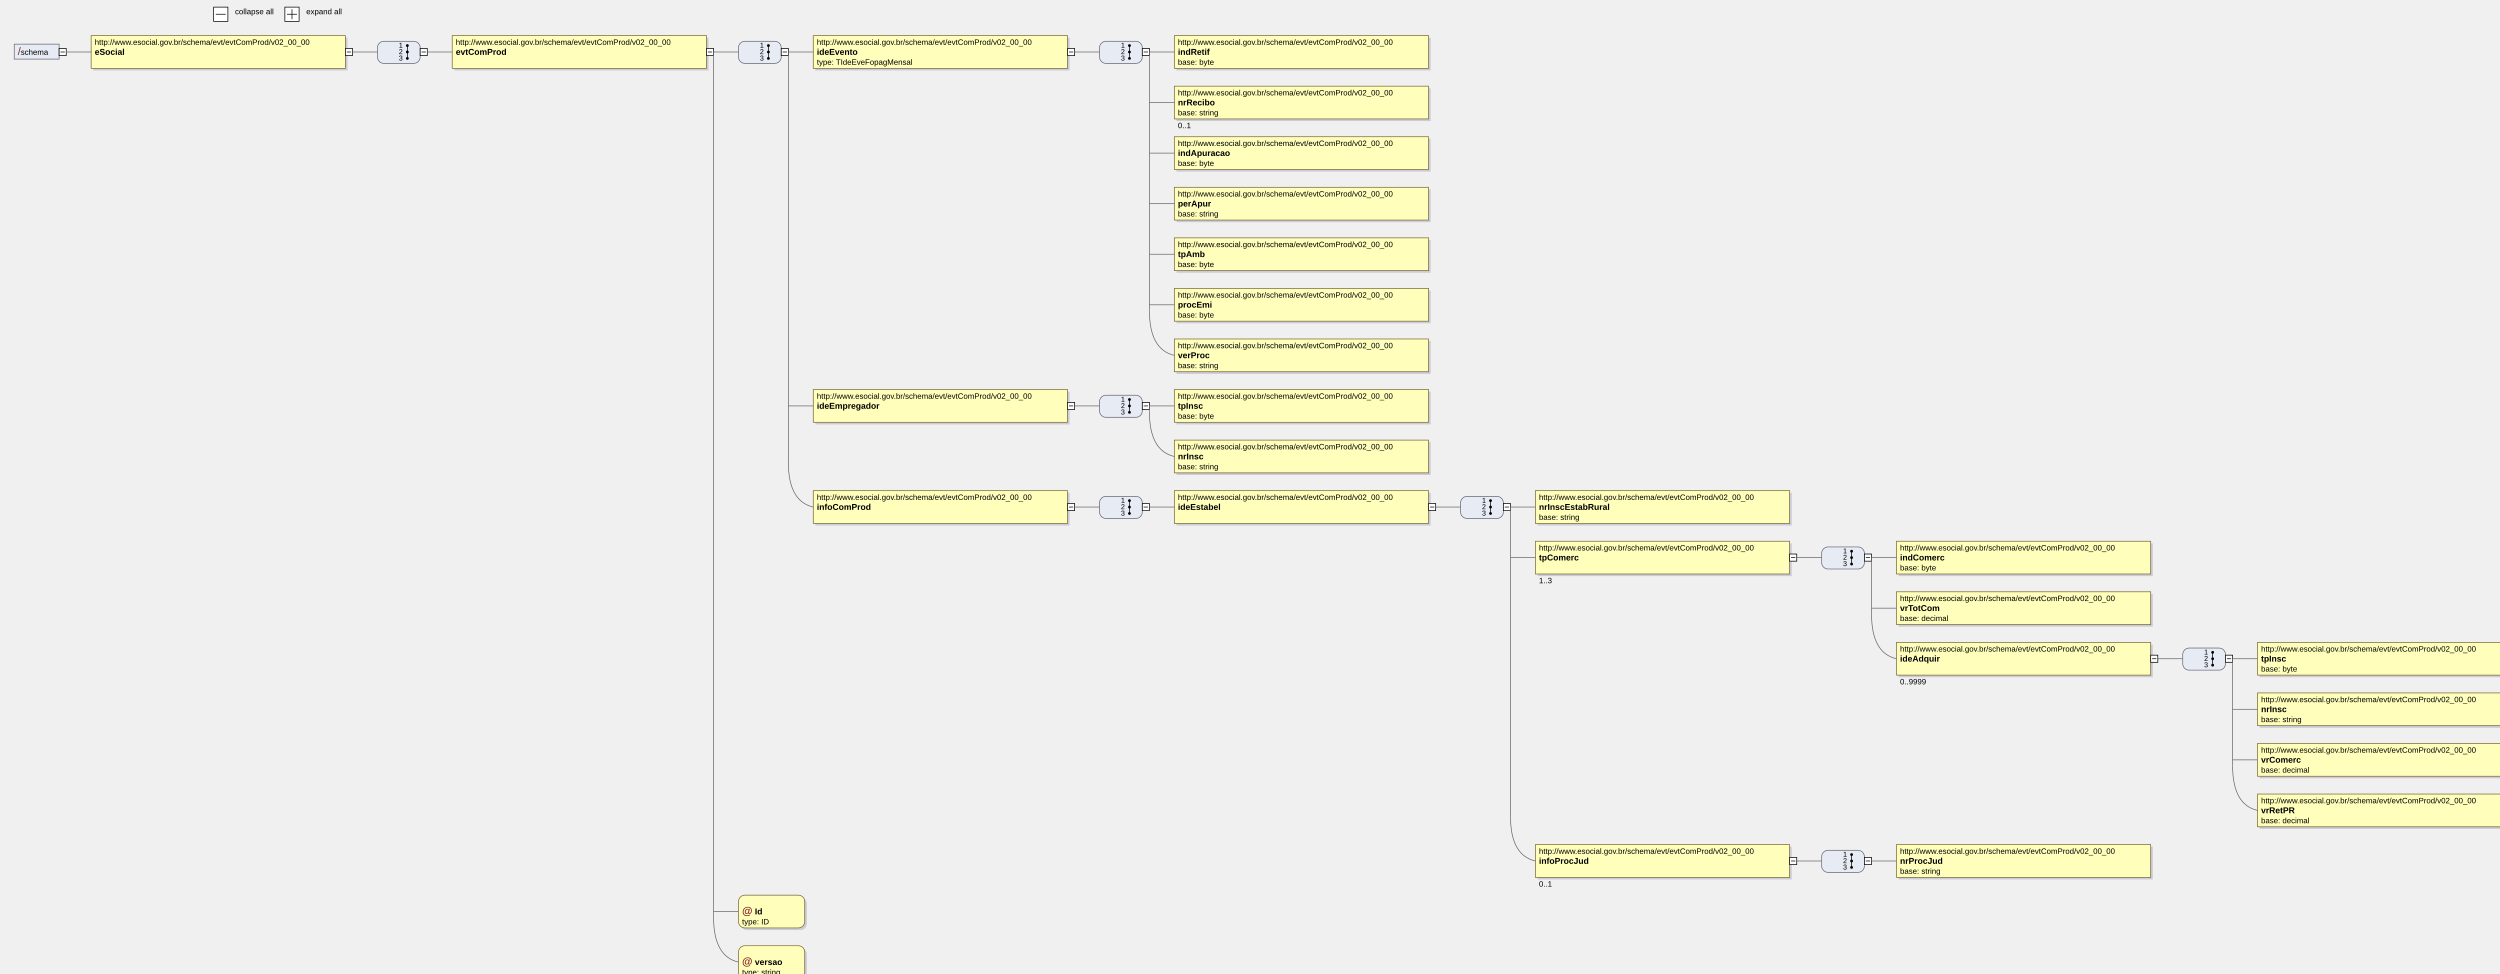
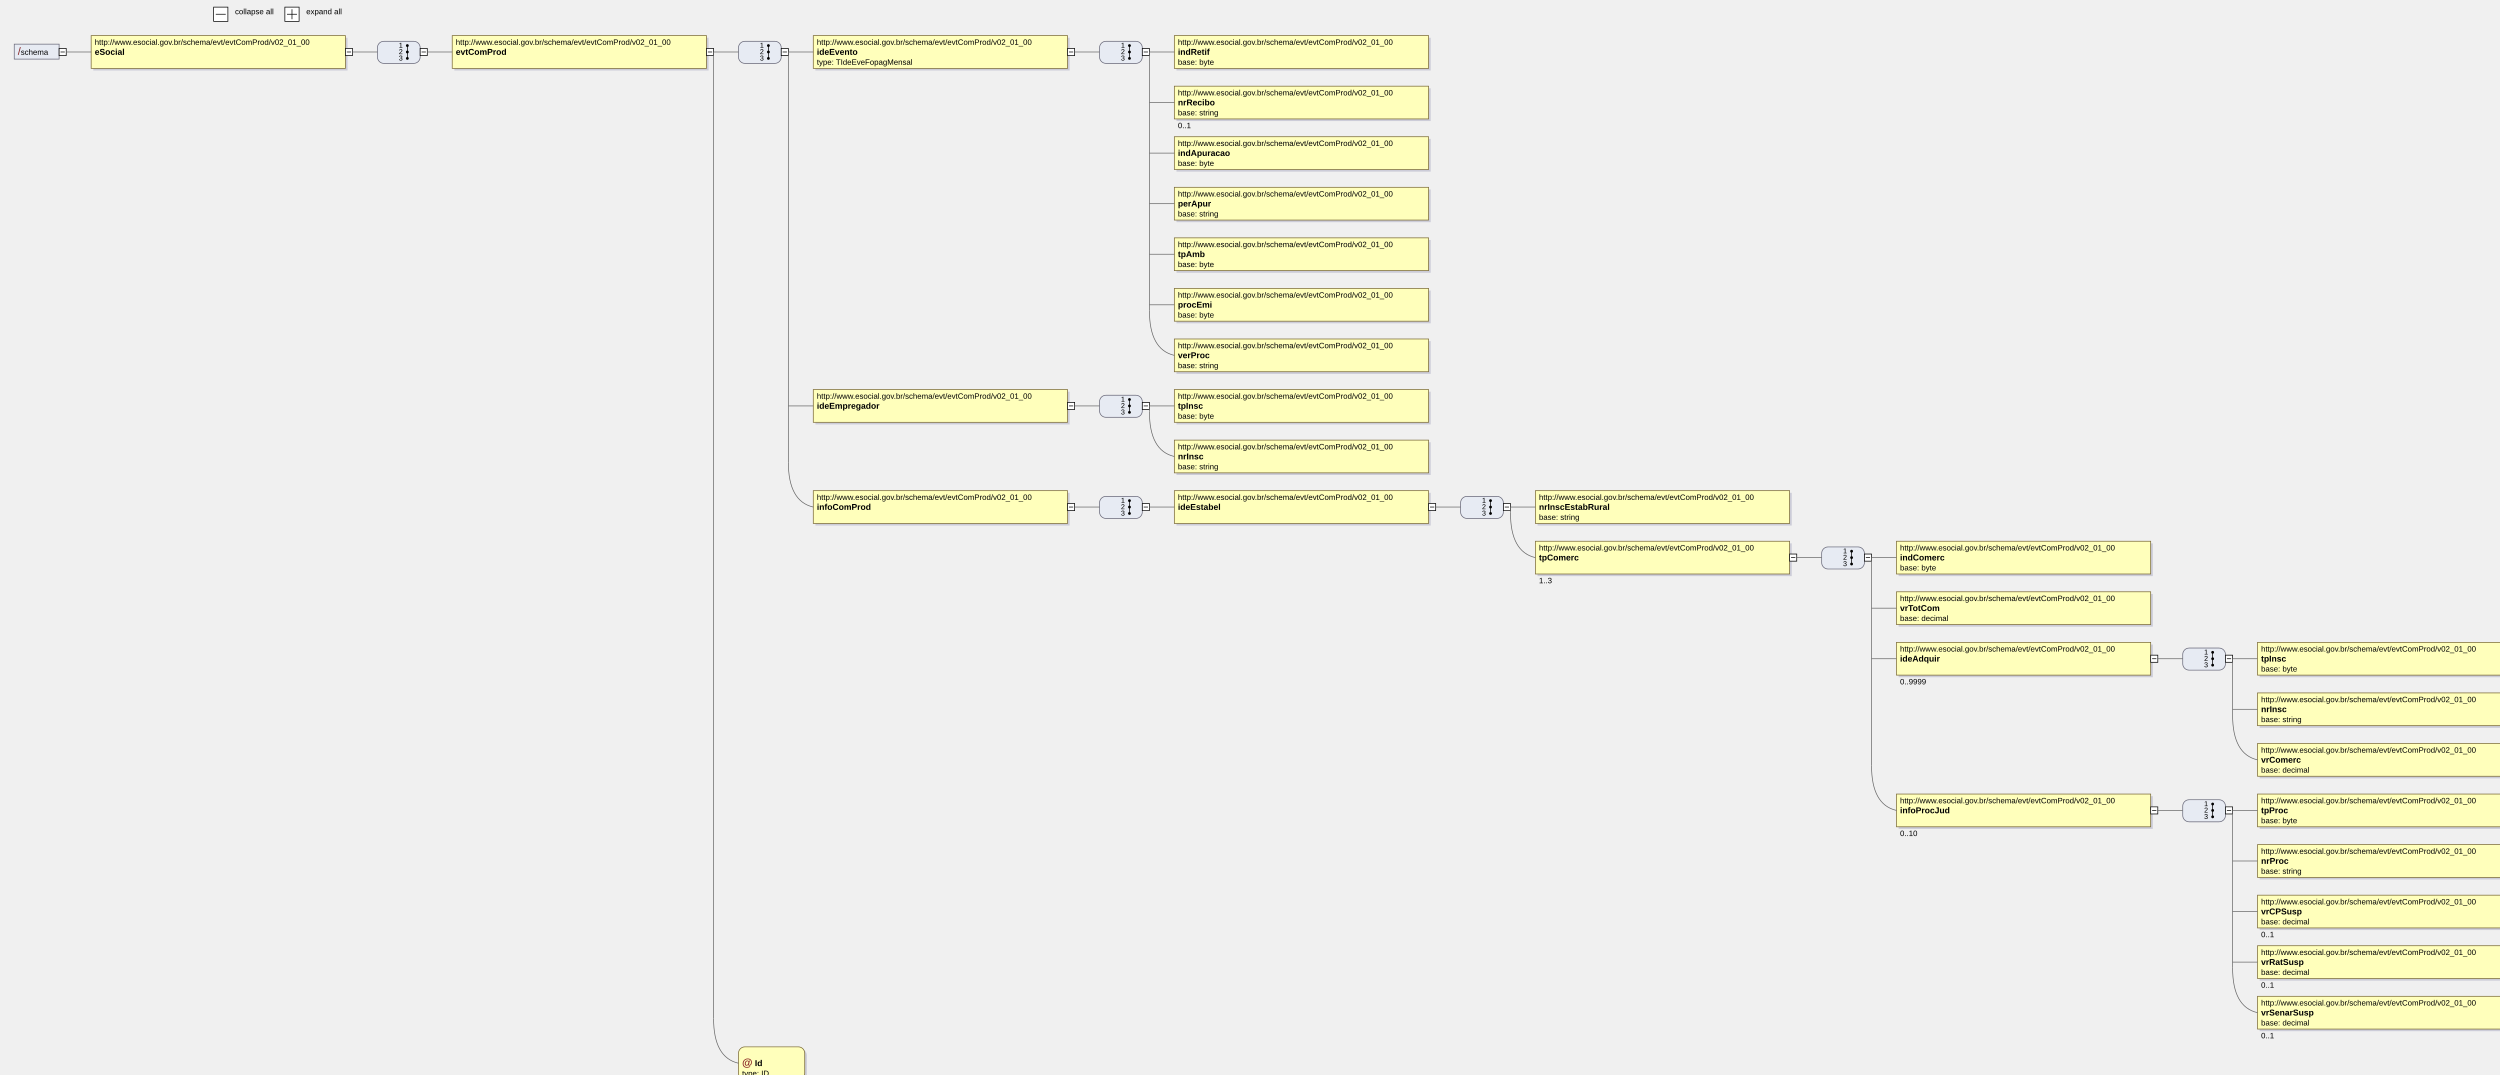
<svg xmlns="http://www.w3.org/2000/svg" xmlns:xlink="http://www.w3.org/1999/xlink" id="svg">
  <defs>
    <style type="text/css">
svg {pointer-events: none;}
text {font-family: arial; font-size: 11px;}
line, polyline, polygon {fill: none; stroke: black;}

.strong {font-size: 12px; font-weight: bold;}
.small {font-size: 10px;}
.big {font-size: 15px; fill: #882222;}

.button {fill: white; stroke: black; pointer-events: all;}
.shadow {fill: #ccccd8; stroke: none;}
.connection {fill: none; stroke: #666666;}
.empty {fill: none; stroke: black;}
.filled {fill: black; stroke: none;}

.boxelement, .boxany, .boxattribute1, .boxanyattribute {fill: #FFFFBB; stroke: #776633; pointer-events: all;}
.boxattribute2 {fill: #FFFFBB; stroke: #776633; pointer-events: all; stroke-dasharray: 2;}
.boxschema, .boxloop, .boxcompositor {fill: #E7EBF3; stroke: #666677;}
.boxselector, .boxfield, .boxidc {fill: #E0F7B7; stroke: #667733;}

.lax {fill: white; stroke: black;}
.skip {fill: #cc6666; stroke: black;}
.strict {fill: black; stroke: none;}

.border {fill: #f9f9f9; stroke: #dddddd;}
</style>
    <symbol class="button" id="plus">
      <rect x="1" y="1" width="10" height="10" />
      <line x1="3" y1="6" x2="9" y2="6" />
      <line x1="6" y1="3" x2="6" y2="9" />
    </symbol>
    <symbol class="button" id="minus">
      <rect x="1" y="1" width="10" height="10" />
      <line x1="3" y1="6" x2="9" y2="6" />
    </symbol>
  </defs>
  <rect class="button" x="300" y="10" width="20" height="20" />
  <line x1="303" y1="20" x2="317" y2="20" />
  <text x="330" y="20">collapse all</text>
  <rect class="button" x="400" y="10" width="20" height="20" />
  <line x1="403" y1="20" x2="417" y2="20" />
  <line x1="410" y1="13" x2="410" y2="27" />
  <text x="430" y="20">expand all</text>
  <g id="_1" class="box" transform="translate(20,50)">
    <rect class="boxschema" x="0" y="12" width="63" height="21" />
    <text x="5" y="27">
      <tspan class="big">/ </tspan>schema</text>
    <use x="62" y="17" xlink:href="#minus" id="s_1" />
  </g>
  <g id="_1_1" class="box" transform="translate(128,50)">
    <rect class="shadow" x="3" y="3" width="357" height="46" />
    <rect class="boxelement" x="0" y="0" width="357" height="46" />
-     <text class="visible" x="5" y="13">http://www.esocial.gov.br/schema/evt/evtComProd/v02_00_00</text>
+     <text class="visible" x="5" y="13">http://www.esocial.gov.br/schema/evt/evtComProd/v02_01_00</text>
    <text class="hidden" visibility="hidden" x="5" y="13">nillable: 0</text>
    <text class="hidden" visibility="hidden" x="5" y="41">abstract: 0</text>
    <text class="strong" x="5" y="27">eSocial</text>
    <line class="connection" x1="-35" y1="23" x2="0" y2="23" />
    <use x="356" y="17" xlink:href="#minus" id="s_1_1" />
  </g>
  <g id="_1_1_1" class="box" transform="translate(530,50)">
    <rect class="boxcompositor" x="0" y="8" width="60" height="31" rx="9" />
    <circle cx="42" cy="14" r="2" />
    <circle cx="42" cy="23" r="2" />
    <circle cx="42" cy="32" r="2" />
    <text class="small" x="30" y="17">1</text>
    <text class="small" x="30" y="26">2</text>
    <text class="small" x="30" y="35">3</text>
    <line x1="42" y1="14" x2="42" y2="32" />
    <line class="connection" x1="-35" y1="23" x2="0" y2="23" />
    <use x="59" y="17" xlink:href="#minus" id="s_1_1_1" />
  </g>
  <g id="_1_1_1_1" class="box" transform="translate(635,50)">
    <rect class="shadow" x="3" y="3" width="357" height="46" />
    <rect class="boxelement" x="0" y="0" width="357" height="46" />
-     <text class="visible" x="5" y="13">http://www.esocial.gov.br/schema/evt/evtComProd/v02_00_00</text>
+     <text class="visible" x="5" y="13">http://www.esocial.gov.br/schema/evt/evtComProd/v02_01_00</text>
    <text class="hidden" visibility="hidden" x="5" y="13">nillable: 0</text>
    <text class="hidden" visibility="hidden" x="5" y="41">abstract: 0</text>
    <text class="strong" x="5" y="27">evtComProd</text>
    <line class="connection" x1="-35" y1="23" x2="0" y2="23" />
    <use x="356" y="17" xlink:href="#minus" id="s_1_1_1_1" />
  </g>
  <g id="_1_1_1_1_1" class="box" transform="translate(1037,50)">
    <rect class="boxcompositor" x="0" y="8" width="60" height="31" rx="9" />
    <circle cx="42" cy="14" r="2" />
    <circle cx="42" cy="23" r="2" />
    <circle cx="42" cy="32" r="2" />
    <text class="small" x="30" y="17">1</text>
    <text class="small" x="30" y="26">2</text>
    <text class="small" x="30" y="35">3</text>
    <line x1="42" y1="14" x2="42" y2="32" />
    <line class="connection" x1="-35" y1="23" x2="0" y2="23" />
    <use x="59" y="17" xlink:href="#minus" id="s_1_1_1_1_1" />
  </g>
  <g id="_1_1_1_1_1_1" class="box" transform="translate(1142,50)">
    <rect class="shadow" x="3" y="3" width="357" height="46" />
    <rect class="boxelement" x="0" y="0" width="357" height="46" />
-     <text class="visible" x="5" y="13">http://www.esocial.gov.br/schema/evt/evtComProd/v02_00_00</text>
+     <text class="visible" x="5" y="13">http://www.esocial.gov.br/schema/evt/evtComProd/v02_01_00</text>
    <text class="hidden" visibility="hidden" x="5" y="13">nillable: 0</text>
    <text class="hidden" visibility="hidden" x="5" y="41">abstract: 0</text>
    <text class="strong" x="5" y="27">ideEvento</text>
    <text class="visible" x="5" y="41">type: TIdeEveFopagMensal</text>
    <line class="connection" x1="-35" y1="23" x2="0" y2="23" />
    <use x="356" y="17" xlink:href="#minus" id="s_1_1_1_1_1_1" />
  </g>
  <g id="_1_1_1_1_1_1_1" class="box" transform="translate(1544,50)">
    <rect class="boxcompositor" x="0" y="8" width="60" height="31" rx="9" />
    <circle cx="42" cy="14" r="2" />
    <circle cx="42" cy="23" r="2" />
    <circle cx="42" cy="32" r="2" />
    <text class="small" x="30" y="17">1</text>
    <text class="small" x="30" y="26">2</text>
    <text class="small" x="30" y="35">3</text>
    <line x1="42" y1="14" x2="42" y2="32" />
    <line class="connection" x1="-35" y1="23" x2="0" y2="23" />
    <use x="59" y="17" xlink:href="#minus" id="s_1_1_1_1_1_1_1" />
  </g>
  <g id="_1_1_1_1_1_1_1_1" class="box" transform="translate(1649,50)">
    <rect class="shadow" x="3" y="3" width="357" height="46" />
    <rect class="boxelement" x="0" y="0" width="357" height="46" />
-     <text class="visible" x="5" y="13">http://www.esocial.gov.br/schema/evt/evtComProd/v02_00_00</text>
+     <text class="visible" x="5" y="13">http://www.esocial.gov.br/schema/evt/evtComProd/v02_01_00</text>
    <text class="hidden" visibility="hidden" x="5" y="13">nillable: 0</text>
    <text class="hidden" visibility="hidden" x="5" y="41">abstract: 0</text>
    <text class="strong" x="5" y="27">indRetif</text>
    <text class="visible" x="5" y="41">base: byte</text>
    <line class="connection" x1="-35" y1="23" x2="0" y2="23" />
  </g>
  <g id="_1_1_1_1_1_1_1_2" class="box" transform="translate(1649,121)">
    <rect class="shadow" x="3" y="3" width="357" height="46" />
    <rect class="boxelement" x="0" y="0" width="357" height="46" />
-     <text class="visible" x="5" y="13">http://www.esocial.gov.br/schema/evt/evtComProd/v02_00_00</text>
+     <text class="visible" x="5" y="13">http://www.esocial.gov.br/schema/evt/evtComProd/v02_01_00</text>
    <text class="hidden" visibility="hidden" x="5" y="13">nillable: 0</text>
    <text class="hidden" visibility="hidden" x="5" y="41">abstract: 0</text>
    <text class="strong" x="5" y="27">nrRecibo</text>
    <text class="visible" x="5" y="41">base: string</text>
    <text x="5" y="59">0..1</text>
    <line class="connection" x1="-35" y1="23" x2="0" y2="23" />
  </g>
  <g id="_1_1_1_1_1_1_1_3" class="box" transform="translate(1649,192)">
    <rect class="shadow" x="3" y="3" width="357" height="46" />
    <rect class="boxelement" x="0" y="0" width="357" height="46" />
-     <text class="visible" x="5" y="13">http://www.esocial.gov.br/schema/evt/evtComProd/v02_00_00</text>
+     <text class="visible" x="5" y="13">http://www.esocial.gov.br/schema/evt/evtComProd/v02_01_00</text>
    <text class="hidden" visibility="hidden" x="5" y="13">nillable: 0</text>
    <text class="hidden" visibility="hidden" x="5" y="41">abstract: 0</text>
    <text class="strong" x="5" y="27">indApuracao</text>
    <text class="visible" x="5" y="41">base: byte</text>
    <line class="connection" x1="-35" y1="23" x2="0" y2="23" />
  </g>
  <g id="_1_1_1_1_1_1_1_4" class="box" transform="translate(1649,263)">
    <rect class="shadow" x="3" y="3" width="357" height="46" />
    <rect class="boxelement" x="0" y="0" width="357" height="46" />
-     <text class="visible" x="5" y="13">http://www.esocial.gov.br/schema/evt/evtComProd/v02_00_00</text>
+     <text class="visible" x="5" y="13">http://www.esocial.gov.br/schema/evt/evtComProd/v02_01_00</text>
    <text class="hidden" visibility="hidden" x="5" y="13">nillable: 0</text>
    <text class="hidden" visibility="hidden" x="5" y="41">abstract: 0</text>
    <text class="strong" x="5" y="27">perApur</text>
    <text class="visible" x="5" y="41">base: string</text>
    <line class="connection" x1="-35" y1="23" x2="0" y2="23" />
  </g>
  <g id="_1_1_1_1_1_1_1_5" class="box" transform="translate(1649,334)">
    <rect class="shadow" x="3" y="3" width="357" height="46" />
    <rect class="boxelement" x="0" y="0" width="357" height="46" />
-     <text class="visible" x="5" y="13">http://www.esocial.gov.br/schema/evt/evtComProd/v02_00_00</text>
+     <text class="visible" x="5" y="13">http://www.esocial.gov.br/schema/evt/evtComProd/v02_01_00</text>
    <text class="hidden" visibility="hidden" x="5" y="13">nillable: 0</text>
    <text class="hidden" visibility="hidden" x="5" y="41">abstract: 0</text>
    <text class="strong" x="5" y="27">tpAmb</text>
    <text class="visible" x="5" y="41">base: byte</text>
    <line class="connection" x1="-35" y1="23" x2="0" y2="23" />
  </g>
  <g id="_1_1_1_1_1_1_1_6" class="box" transform="translate(1649,405)">
    <rect class="shadow" x="3" y="3" width="357" height="46" />
    <rect class="boxelement" x="0" y="0" width="357" height="46" />
-     <text class="visible" x="5" y="13">http://www.esocial.gov.br/schema/evt/evtComProd/v02_00_00</text>
+     <text class="visible" x="5" y="13">http://www.esocial.gov.br/schema/evt/evtComProd/v02_01_00</text>
    <text class="hidden" visibility="hidden" x="5" y="13">nillable: 0</text>
    <text class="hidden" visibility="hidden" x="5" y="41">abstract: 0</text>
    <text class="strong" x="5" y="27">procEmi</text>
    <text class="visible" x="5" y="41">base: byte</text>
    <line class="connection" x1="-35" y1="23" x2="0" y2="23" />
  </g>
  <g id="_1_1_1_1_1_1_1_7" class="box" transform="translate(1649,476)">
    <rect class="shadow" x="3" y="3" width="357" height="46" />
    <rect class="boxelement" x="0" y="0" width="357" height="46" />
-     <text class="visible" x="5" y="13">http://www.esocial.gov.br/schema/evt/evtComProd/v02_00_00</text>
+     <text class="visible" x="5" y="13">http://www.esocial.gov.br/schema/evt/evtComProd/v02_01_00</text>
    <text class="hidden" visibility="hidden" x="5" y="13">nillable: 0</text>
    <text class="hidden" visibility="hidden" x="5" y="41">abstract: 0</text>
    <text class="strong" x="5" y="27">verProc</text>
    <text class="visible" x="5" y="41">base: string</text>
    <line class="connection" id="p_1_1_1_1_1_1_1_7" x1="-35" y1="-403" x2="-35" y2="-40" />
    <path class="connection" d="M-35,-40 Q-35,15 0,23" />
  </g>
  <g id="_1_1_1_1_1_2" class="box" transform="translate(1142,547)">
    <rect class="shadow" x="3" y="3" width="357" height="46" />
    <rect class="boxelement" x="0" y="0" width="357" height="46" />
-     <text class="visible" x="5" y="13">http://www.esocial.gov.br/schema/evt/evtComProd/v02_00_00</text>
+     <text class="visible" x="5" y="13">http://www.esocial.gov.br/schema/evt/evtComProd/v02_01_00</text>
    <text class="hidden" visibility="hidden" x="5" y="13">nillable: 0</text>
    <text class="hidden" visibility="hidden" x="5" y="41">abstract: 0</text>
    <text class="strong" x="5" y="27">ideEmpregador</text>
    <line class="connection" x1="-35" y1="23" x2="0" y2="23" />
    <use x="356" y="17" xlink:href="#minus" id="s_1_1_1_1_1_2" />
  </g>
  <g id="_1_1_1_1_1_2_1" class="box" transform="translate(1544,547)">
    <rect class="boxcompositor" x="0" y="8" width="60" height="31" rx="9" />
    <circle cx="42" cy="14" r="2" />
    <circle cx="42" cy="23" r="2" />
    <circle cx="42" cy="32" r="2" />
    <text class="small" x="30" y="17">1</text>
    <text class="small" x="30" y="26">2</text>
    <text class="small" x="30" y="35">3</text>
    <line x1="42" y1="14" x2="42" y2="32" />
    <line class="connection" x1="-35" y1="23" x2="0" y2="23" />
    <use x="59" y="17" xlink:href="#minus" id="s_1_1_1_1_1_2_1" />
  </g>
  <g id="_1_1_1_1_1_2_1_1" class="box" transform="translate(1649,547)">
    <rect class="shadow" x="3" y="3" width="357" height="46" />
    <rect class="boxelement" x="0" y="0" width="357" height="46" />
-     <text class="visible" x="5" y="13">http://www.esocial.gov.br/schema/evt/evtComProd/v02_00_00</text>
+     <text class="visible" x="5" y="13">http://www.esocial.gov.br/schema/evt/evtComProd/v02_01_00</text>
    <text class="hidden" visibility="hidden" x="5" y="13">nillable: 0</text>
    <text class="hidden" visibility="hidden" x="5" y="41">abstract: 0</text>
    <text class="strong" x="5" y="27">tpInsc</text>
    <text class="visible" x="5" y="41">base: byte</text>
    <line class="connection" x1="-35" y1="23" x2="0" y2="23" />
  </g>
  <g id="_1_1_1_1_1_2_1_2" class="box" transform="translate(1649,618)">
    <rect class="shadow" x="3" y="3" width="357" height="46" />
    <rect class="boxelement" x="0" y="0" width="357" height="46" />
-     <text class="visible" x="5" y="13">http://www.esocial.gov.br/schema/evt/evtComProd/v02_00_00</text>
+     <text class="visible" x="5" y="13">http://www.esocial.gov.br/schema/evt/evtComProd/v02_01_00</text>
    <text class="hidden" visibility="hidden" x="5" y="13">nillable: 0</text>
    <text class="hidden" visibility="hidden" x="5" y="41">abstract: 0</text>
    <text class="strong" x="5" y="27">nrInsc</text>
    <text class="visible" x="5" y="41">base: string</text>
    <line class="connection" id="p_1_1_1_1_1_2_1_2" x1="-35" y1="-48" x2="-35" y2="-40" />
    <path class="connection" d="M-35,-40 Q-35,15 0,23" />
  </g>
  <g id="_1_1_1_1_1_3" class="box" transform="translate(1142,689)">
    <rect class="shadow" x="3" y="3" width="357" height="46" />
    <rect class="boxelement" x="0" y="0" width="357" height="46" />
-     <text class="visible" x="5" y="13">http://www.esocial.gov.br/schema/evt/evtComProd/v02_00_00</text>
+     <text class="visible" x="5" y="13">http://www.esocial.gov.br/schema/evt/evtComProd/v02_01_00</text>
    <text class="hidden" visibility="hidden" x="5" y="13">nillable: 0</text>
    <text class="hidden" visibility="hidden" x="5" y="41">abstract: 0</text>
    <text class="strong" x="5" y="27">infoComProd</text>
    <line class="connection" id="p_1_1_1_1_1_3" x1="-35" y1="-616" x2="-35" y2="-40" />
    <path class="connection" d="M-35,-40 Q-35,15 0,23" />
    <use x="356" y="17" xlink:href="#minus" id="s_1_1_1_1_1_3" />
  </g>
  <g id="_1_1_1_1_1_3_1" class="box" transform="translate(1544,689)">
    <rect class="boxcompositor" x="0" y="8" width="60" height="31" rx="9" />
    <circle cx="42" cy="14" r="2" />
    <circle cx="42" cy="23" r="2" />
    <circle cx="42" cy="32" r="2" />
    <text class="small" x="30" y="17">1</text>
    <text class="small" x="30" y="26">2</text>
    <text class="small" x="30" y="35">3</text>
    <line x1="42" y1="14" x2="42" y2="32" />
    <line class="connection" x1="-35" y1="23" x2="0" y2="23" />
    <use x="59" y="17" xlink:href="#minus" id="s_1_1_1_1_1_3_1" />
  </g>
  <g id="_1_1_1_1_1_3_1_1" class="box" transform="translate(1649,689)">
    <rect class="shadow" x="3" y="3" width="357" height="46" />
    <rect class="boxelement" x="0" y="0" width="357" height="46" />
-     <text class="visible" x="5" y="13">http://www.esocial.gov.br/schema/evt/evtComProd/v02_00_00</text>
+     <text class="visible" x="5" y="13">http://www.esocial.gov.br/schema/evt/evtComProd/v02_01_00</text>
    <text class="hidden" visibility="hidden" x="5" y="13">nillable: 0</text>
    <text class="hidden" visibility="hidden" x="5" y="41">abstract: 0</text>
    <text class="strong" x="5" y="27">ideEstabel</text>
    <line class="connection" x1="-35" y1="23" x2="0" y2="23" />
    <use x="356" y="17" xlink:href="#minus" id="s_1_1_1_1_1_3_1_1" />
  </g>
  <g id="_1_1_1_1_1_3_1_1_1" class="box" transform="translate(2051,689)">
    <rect class="boxcompositor" x="0" y="8" width="60" height="31" rx="9" />
    <circle cx="42" cy="14" r="2" />
    <circle cx="42" cy="23" r="2" />
    <circle cx="42" cy="32" r="2" />
    <text class="small" x="30" y="17">1</text>
    <text class="small" x="30" y="26">2</text>
    <text class="small" x="30" y="35">3</text>
    <line x1="42" y1="14" x2="42" y2="32" />
    <line class="connection" x1="-35" y1="23" x2="0" y2="23" />
    <use x="59" y="17" xlink:href="#minus" id="s_1_1_1_1_1_3_1_1_1" />
  </g>
  <g id="_1_1_1_1_1_3_1_1_1_1" class="box" transform="translate(2156,689)">
    <rect class="shadow" x="3" y="3" width="357" height="46" />
    <rect class="boxelement" x="0" y="0" width="357" height="46" />
-     <text class="visible" x="5" y="13">http://www.esocial.gov.br/schema/evt/evtComProd/v02_00_00</text>
+     <text class="visible" x="5" y="13">http://www.esocial.gov.br/schema/evt/evtComProd/v02_01_00</text>
    <text class="hidden" visibility="hidden" x="5" y="13">nillable: 0</text>
    <text class="hidden" visibility="hidden" x="5" y="41">abstract: 0</text>
    <text class="strong" x="5" y="27">nrInscEstabRural</text>
    <text class="visible" x="5" y="41">base: string</text>
    <line class="connection" x1="-35" y1="23" x2="0" y2="23" />
  </g>
  <g id="_1_1_1_1_1_3_1_1_1_2" class="box" transform="translate(2156,760)">
    <rect class="shadow" x="3" y="3" width="357" height="46" />
    <rect class="boxelement" x="0" y="0" width="357" height="46" />
-     <text class="visible" x="5" y="13">http://www.esocial.gov.br/schema/evt/evtComProd/v02_00_00</text>
+     <text class="visible" x="5" y="13">http://www.esocial.gov.br/schema/evt/evtComProd/v02_01_00</text>
    <text class="hidden" visibility="hidden" x="5" y="13">nillable: 0</text>
    <text class="hidden" visibility="hidden" x="5" y="41">abstract: 0</text>
    <text class="strong" x="5" y="27">tpComerc</text>
    <text x="5" y="59">1..3</text>
-     <line class="connection" x1="-35" y1="23" x2="0" y2="23" />
+     <line class="connection" id="p_1_1_1_1_1_3_1_1_1_2" x1="-35" y1="-48" x2="-35" y2="-40" />
+     <path class="connection" d="M-35,-40 Q-35,15 0,23" />
    <use x="356" y="17" xlink:href="#minus" id="s_1_1_1_1_1_3_1_1_1_2" />
  </g>
  <g id="_1_1_1_1_1_3_1_1_1_2_1" class="box" transform="translate(2558,760)">
    <rect class="boxcompositor" x="0" y="8" width="60" height="31" rx="9" />
    <circle cx="42" cy="14" r="2" />
    <circle cx="42" cy="23" r="2" />
    <circle cx="42" cy="32" r="2" />
    <text class="small" x="30" y="17">1</text>
    <text class="small" x="30" y="26">2</text>
    <text class="small" x="30" y="35">3</text>
    <line x1="42" y1="14" x2="42" y2="32" />
    <line class="connection" x1="-35" y1="23" x2="0" y2="23" />
    <use x="59" y="17" xlink:href="#minus" id="s_1_1_1_1_1_3_1_1_1_2_1" />
  </g>
  <g id="_1_1_1_1_1_3_1_1_1_2_1_1" class="box" transform="translate(2663,760)">
    <rect class="shadow" x="3" y="3" width="357" height="46" />
    <rect class="boxelement" x="0" y="0" width="357" height="46" />
-     <text class="visible" x="5" y="13">http://www.esocial.gov.br/schema/evt/evtComProd/v02_00_00</text>
+     <text class="visible" x="5" y="13">http://www.esocial.gov.br/schema/evt/evtComProd/v02_01_00</text>
    <text class="hidden" visibility="hidden" x="5" y="13">nillable: 0</text>
    <text class="hidden" visibility="hidden" x="5" y="41">abstract: 0</text>
    <text class="strong" x="5" y="27">indComerc</text>
    <text class="visible" x="5" y="41">base: byte</text>
    <line class="connection" x1="-35" y1="23" x2="0" y2="23" />
  </g>
  <g id="_1_1_1_1_1_3_1_1_1_2_1_2" class="box" transform="translate(2663,831)">
    <rect class="shadow" x="3" y="3" width="357" height="46" />
    <rect class="boxelement" x="0" y="0" width="357" height="46" />
-     <text class="visible" x="5" y="13">http://www.esocial.gov.br/schema/evt/evtComProd/v02_00_00</text>
+     <text class="visible" x="5" y="13">http://www.esocial.gov.br/schema/evt/evtComProd/v02_01_00</text>
    <text class="hidden" visibility="hidden" x="5" y="13">nillable: 0</text>
    <text class="hidden" visibility="hidden" x="5" y="41">abstract: 0</text>
    <text class="strong" x="5" y="27">vrTotCom</text>
    <text class="visible" x="5" y="41">base: decimal</text>
    <line class="connection" x1="-35" y1="23" x2="0" y2="23" />
  </g>
  <g id="_1_1_1_1_1_3_1_1_1_2_1_3" class="box" transform="translate(2663,902)">
    <rect class="shadow" x="3" y="3" width="357" height="46" />
    <rect class="boxelement" x="0" y="0" width="357" height="46" />
-     <text class="visible" x="5" y="13">http://www.esocial.gov.br/schema/evt/evtComProd/v02_00_00</text>
+     <text class="visible" x="5" y="13">http://www.esocial.gov.br/schema/evt/evtComProd/v02_01_00</text>
    <text class="hidden" visibility="hidden" x="5" y="13">nillable: 0</text>
    <text class="hidden" visibility="hidden" x="5" y="41">abstract: 0</text>
    <text class="strong" x="5" y="27">ideAdquir</text>
    <text x="5" y="59">0..9999</text>
-     <line class="connection" id="p_1_1_1_1_1_3_1_1_1_2_1_3" x1="-35" y1="-119" x2="-35" y2="-40" />
-     <path class="connection" d="M-35,-40 Q-35,15 0,23" />
+     <line class="connection" x1="-35" y1="23" x2="0" y2="23" />
    <use x="356" y="17" xlink:href="#minus" id="s_1_1_1_1_1_3_1_1_1_2_1_3" />
  </g>
  <g id="_1_1_1_1_1_3_1_1_1_2_1_3_1" class="box" transform="translate(3065,902)">
    <rect class="boxcompositor" x="0" y="8" width="60" height="31" rx="9" />
    <circle cx="42" cy="14" r="2" />
    <circle cx="42" cy="23" r="2" />
    <circle cx="42" cy="32" r="2" />
    <text class="small" x="30" y="17">1</text>
    <text class="small" x="30" y="26">2</text>
    <text class="small" x="30" y="35">3</text>
    <line x1="42" y1="14" x2="42" y2="32" />
    <line class="connection" x1="-35" y1="23" x2="0" y2="23" />
    <use x="59" y="17" xlink:href="#minus" id="s_1_1_1_1_1_3_1_1_1_2_1_3_1" />
  </g>
  <g id="_1_1_1_1_1_3_1_1_1_2_1_3_1_1" class="box" transform="translate(3170,902)">
    <rect class="shadow" x="3" y="3" width="357" height="46" />
    <rect class="boxelement" x="0" y="0" width="357" height="46" />
-     <text class="visible" x="5" y="13">http://www.esocial.gov.br/schema/evt/evtComProd/v02_00_00</text>
+     <text class="visible" x="5" y="13">http://www.esocial.gov.br/schema/evt/evtComProd/v02_01_00</text>
    <text class="hidden" visibility="hidden" x="5" y="13">nillable: 0</text>
    <text class="hidden" visibility="hidden" x="5" y="41">abstract: 0</text>
    <text class="strong" x="5" y="27">tpInsc</text>
    <text class="visible" x="5" y="41">base: byte</text>
    <line class="connection" x1="-35" y1="23" x2="0" y2="23" />
  </g>
  <g id="_1_1_1_1_1_3_1_1_1_2_1_3_1_2" class="box" transform="translate(3170,973)">
    <rect class="shadow" x="3" y="3" width="357" height="46" />
    <rect class="boxelement" x="0" y="0" width="357" height="46" />
-     <text class="visible" x="5" y="13">http://www.esocial.gov.br/schema/evt/evtComProd/v02_00_00</text>
+     <text class="visible" x="5" y="13">http://www.esocial.gov.br/schema/evt/evtComProd/v02_01_00</text>
    <text class="hidden" visibility="hidden" x="5" y="13">nillable: 0</text>
    <text class="hidden" visibility="hidden" x="5" y="41">abstract: 0</text>
    <text class="strong" x="5" y="27">nrInsc</text>
    <text class="visible" x="5" y="41">base: string</text>
    <line class="connection" x1="-35" y1="23" x2="0" y2="23" />
  </g>
  <g id="_1_1_1_1_1_3_1_1_1_2_1_3_1_3" class="box" transform="translate(3170,1044)">
    <rect class="shadow" x="3" y="3" width="357" height="46" />
    <rect class="boxelement" x="0" y="0" width="357" height="46" />
-     <text class="visible" x="5" y="13">http://www.esocial.gov.br/schema/evt/evtComProd/v02_00_00</text>
+     <text class="visible" x="5" y="13">http://www.esocial.gov.br/schema/evt/evtComProd/v02_01_00</text>
    <text class="hidden" visibility="hidden" x="5" y="13">nillable: 0</text>
    <text class="hidden" visibility="hidden" x="5" y="41">abstract: 0</text>
    <text class="strong" x="5" y="27">vrComerc</text>
    <text class="visible" x="5" y="41">base: decimal</text>
-     <line class="connection" x1="-35" y1="23" x2="0" y2="23" />
-   </g>
-   <g id="_1_1_1_1_1_3_1_1_1_2_1_3_1_4" class="box" transform="translate(3170,1115)">
-     <rect class="shadow" x="3" y="3" width="357" height="46" />
-     <rect class="boxelement" x="0" y="0" width="357" height="46" />
-     <text class="visible" x="5" y="13">http://www.esocial.gov.br/schema/evt/evtComProd/v02_00_00</text>
-     <text class="hidden" visibility="hidden" x="5" y="13">nillable: 0</text>
-     <text class="hidden" visibility="hidden" x="5" y="41">abstract: 0</text>
-     <text class="strong" x="5" y="27">vrRetPR</text>
+     <line class="connection" id="p_1_1_1_1_1_3_1_1_1_2_1_3_1_3" x1="-35" y1="-119" x2="-35" y2="-40" />
+     <path class="connection" d="M-35,-40 Q-35,15 0,23" />
+   </g>
+   <g id="_1_1_1_1_1_3_1_1_1_2_1_4" class="box" transform="translate(2663,1115)">
+     <rect class="shadow" x="3" y="3" width="357" height="46" />
+     <rect class="boxelement" x="0" y="0" width="357" height="46" />
+     <text class="visible" x="5" y="13">http://www.esocial.gov.br/schema/evt/evtComProd/v02_01_00</text>
+     <text class="hidden" visibility="hidden" x="5" y="13">nillable: 0</text>
+     <text class="hidden" visibility="hidden" x="5" y="41">abstract: 0</text>
+     <text class="strong" x="5" y="27">infoProcJud</text>
+     <text x="5" y="59">0..10</text>
+     <line class="connection" id="p_1_1_1_1_1_3_1_1_1_2_1_4" x1="-35" y1="-332" x2="-35" y2="-40" />
+     <path class="connection" d="M-35,-40 Q-35,15 0,23" />
+     <use x="356" y="17" xlink:href="#minus" id="s_1_1_1_1_1_3_1_1_1_2_1_4" />
+   </g>
+   <g id="_1_1_1_1_1_3_1_1_1_2_1_4_1" class="box" transform="translate(3065,1115)">
+     <rect class="boxcompositor" x="0" y="8" width="60" height="31" rx="9" />
+     <circle cx="42" cy="14" r="2" />
+     <circle cx="42" cy="23" r="2" />
+     <circle cx="42" cy="32" r="2" />
+     <text class="small" x="30" y="17">1</text>
+     <text class="small" x="30" y="26">2</text>
+     <text class="small" x="30" y="35">3</text>
+     <line x1="42" y1="14" x2="42" y2="32" />
+     <line class="connection" x1="-35" y1="23" x2="0" y2="23" />
+     <use x="59" y="17" xlink:href="#minus" id="s_1_1_1_1_1_3_1_1_1_2_1_4_1" />
+   </g>
+   <g id="_1_1_1_1_1_3_1_1_1_2_1_4_1_1" class="box" transform="translate(3170,1115)">
+     <rect class="shadow" x="3" y="3" width="357" height="46" />
+     <rect class="boxelement" x="0" y="0" width="357" height="46" />
+     <text class="visible" x="5" y="13">http://www.esocial.gov.br/schema/evt/evtComProd/v02_01_00</text>
+     <text class="hidden" visibility="hidden" x="5" y="13">nillable: 0</text>
+     <text class="hidden" visibility="hidden" x="5" y="41">abstract: 0</text>
+     <text class="strong" x="5" y="27">tpProc</text>
+     <text class="visible" x="5" y="41">base: byte</text>
+     <line class="connection" x1="-35" y1="23" x2="0" y2="23" />
+   </g>
+   <g id="_1_1_1_1_1_3_1_1_1_2_1_4_1_2" class="box" transform="translate(3170,1186)">
+     <rect class="shadow" x="3" y="3" width="357" height="46" />
+     <rect class="boxelement" x="0" y="0" width="357" height="46" />
+     <text class="visible" x="5" y="13">http://www.esocial.gov.br/schema/evt/evtComProd/v02_01_00</text>
+     <text class="hidden" visibility="hidden" x="5" y="13">nillable: 0</text>
+     <text class="hidden" visibility="hidden" x="5" y="41">abstract: 0</text>
+     <text class="strong" x="5" y="27">nrProc</text>
+     <text class="visible" x="5" y="41">base: string</text>
+     <line class="connection" x1="-35" y1="23" x2="0" y2="23" />
+   </g>
+   <g id="_1_1_1_1_1_3_1_1_1_2_1_4_1_3" class="box" transform="translate(3170,1257)">
+     <rect class="shadow" x="3" y="3" width="357" height="46" />
+     <rect class="boxelement" x="0" y="0" width="357" height="46" />
+     <text class="visible" x="5" y="13">http://www.esocial.gov.br/schema/evt/evtComProd/v02_01_00</text>
+     <text class="hidden" visibility="hidden" x="5" y="13">nillable: 0</text>
+     <text class="hidden" visibility="hidden" x="5" y="41">abstract: 0</text>
+     <text class="strong" x="5" y="27">vrCPSusp</text>
    <text class="visible" x="5" y="41">base: decimal</text>
-     <line class="connection" id="p_1_1_1_1_1_3_1_1_1_2_1_3_1_4" x1="-35" y1="-190" x2="-35" y2="-40" />
-     <path class="connection" d="M-35,-40 Q-35,15 0,23" />
-   </g>
-   <g id="_1_1_1_1_1_3_1_1_1_3" class="box" transform="translate(2156,1186)">
-     <rect class="shadow" x="3" y="3" width="357" height="46" />
-     <rect class="boxelement" x="0" y="0" width="357" height="46" />
-     <text class="visible" x="5" y="13">http://www.esocial.gov.br/schema/evt/evtComProd/v02_00_00</text>
-     <text class="hidden" visibility="hidden" x="5" y="13">nillable: 0</text>
-     <text class="hidden" visibility="hidden" x="5" y="41">abstract: 0</text>
-     <text class="strong" x="5" y="27">infoProcJud</text>
    <text x="5" y="59">0..1</text>
-     <line class="connection" id="p_1_1_1_1_1_3_1_1_1_3" x1="-35" y1="-474" x2="-35" y2="-40" />
-     <path class="connection" d="M-35,-40 Q-35,15 0,23" />
-     <use x="356" y="17" xlink:href="#minus" id="s_1_1_1_1_1_3_1_1_1_3" />
-   </g>
-   <g id="_1_1_1_1_1_3_1_1_1_3_1" class="box" transform="translate(2558,1186)">
-     <rect class="boxcompositor" x="0" y="8" width="60" height="31" rx="9" />
-     <circle cx="42" cy="14" r="2" />
-     <circle cx="42" cy="23" r="2" />
-     <circle cx="42" cy="32" r="2" />
-     <text class="small" x="30" y="17">1</text>
-     <text class="small" x="30" y="26">2</text>
-     <text class="small" x="30" y="35">3</text>
-     <line x1="42" y1="14" x2="42" y2="32" />
-     <line class="connection" x1="-35" y1="23" x2="0" y2="23" />
-     <use x="59" y="17" xlink:href="#minus" id="s_1_1_1_1_1_3_1_1_1_3_1" />
-   </g>
-   <g id="_1_1_1_1_1_3_1_1_1_3_1_1" class="box" transform="translate(2663,1186)">
-     <rect class="shadow" x="3" y="3" width="357" height="46" />
-     <rect class="boxelement" x="0" y="0" width="357" height="46" />
-     <text class="visible" x="5" y="13">http://www.esocial.gov.br/schema/evt/evtComProd/v02_00_00</text>
-     <text class="hidden" visibility="hidden" x="5" y="13">nillable: 0</text>
-     <text class="hidden" visibility="hidden" x="5" y="41">abstract: 0</text>
-     <text class="strong" x="5" y="27">nrProcJud</text>
-     <text class="visible" x="5" y="41">base: string</text>
-     <line class="connection" x1="-35" y1="23" x2="0" y2="23" />
-   </g>
-   <g id="_1_1_1_1_2" class="box" transform="translate(1037,1257)">
+     <line class="connection" x1="-35" y1="23" x2="0" y2="23" />
+   </g>
+   <g id="_1_1_1_1_1_3_1_1_1_2_1_4_1_4" class="box" transform="translate(3170,1328)">
+     <rect class="shadow" x="3" y="3" width="357" height="46" />
+     <rect class="boxelement" x="0" y="0" width="357" height="46" />
+     <text class="visible" x="5" y="13">http://www.esocial.gov.br/schema/evt/evtComProd/v02_01_00</text>
+     <text class="hidden" visibility="hidden" x="5" y="13">nillable: 0</text>
+     <text class="hidden" visibility="hidden" x="5" y="41">abstract: 0</text>
+     <text class="strong" x="5" y="27">vrRatSusp</text>
+     <text class="visible" x="5" y="41">base: decimal</text>
+     <text x="5" y="59">0..1</text>
+     <line class="connection" x1="-35" y1="23" x2="0" y2="23" />
+   </g>
+   <g id="_1_1_1_1_1_3_1_1_1_2_1_4_1_5" class="box" transform="translate(3170,1399)">
+     <rect class="shadow" x="3" y="3" width="357" height="46" />
+     <rect class="boxelement" x="0" y="0" width="357" height="46" />
+     <text class="visible" x="5" y="13">http://www.esocial.gov.br/schema/evt/evtComProd/v02_01_00</text>
+     <text class="hidden" visibility="hidden" x="5" y="13">nillable: 0</text>
+     <text class="hidden" visibility="hidden" x="5" y="41">abstract: 0</text>
+     <text class="strong" x="5" y="27">vrSenarSusp</text>
+     <text class="visible" x="5" y="41">base: decimal</text>
+     <text x="5" y="59">0..1</text>
+     <line class="connection" id="p_1_1_1_1_1_3_1_1_1_2_1_4_1_5" x1="-35" y1="-261" x2="-35" y2="-40" />
+     <path class="connection" d="M-35,-40 Q-35,15 0,23" />
+   </g>
+   <g id="_1_1_1_1_2" class="box" transform="translate(1037,1470)">
    <rect class="shadow" x="3" y="3" width="93" height="46" rx="9" />
    <rect class="boxattribute1" x="0" y="0" width="93" height="46" rx="9" />
    <text class="strong" x="5" y="27">
      <tspan class="big">@</tspan> Id</text>
    <text class="visible" x="5" y="41">type: ID</text>
    <text class="hidden" visibility="hidden" x="5" y="41">use: required</text>
-     <line class="connection" x1="-35" y1="23" x2="0" y2="23" />
-   </g>
-   <g id="_1_1_1_1_3" class="box" transform="translate(1037,1328)">
-     <rect class="shadow" x="3" y="3" width="93" height="46" rx="9" />
-     <rect class="boxattribute1" x="0" y="0" width="93" height="46" rx="9" />
-     <text class="strong" x="5" y="27">
-       <tspan class="big">@</tspan> versao</text>
-     <text class="visible" x="5" y="41">type: string</text>
-     <text class="hidden" visibility="hidden" x="5" y="41">use: required</text>
-     <line class="connection" id="p_1_1_1_1_3" x1="-35" y1="-1255" x2="-35" y2="-40" />
+     <line class="connection" id="p_1_1_1_1_2" x1="-35" y1="-1397" x2="-35" y2="-40" />
    <path class="connection" d="M-35,-40 Q-35,15 0,23" />
  </g>
</svg>
